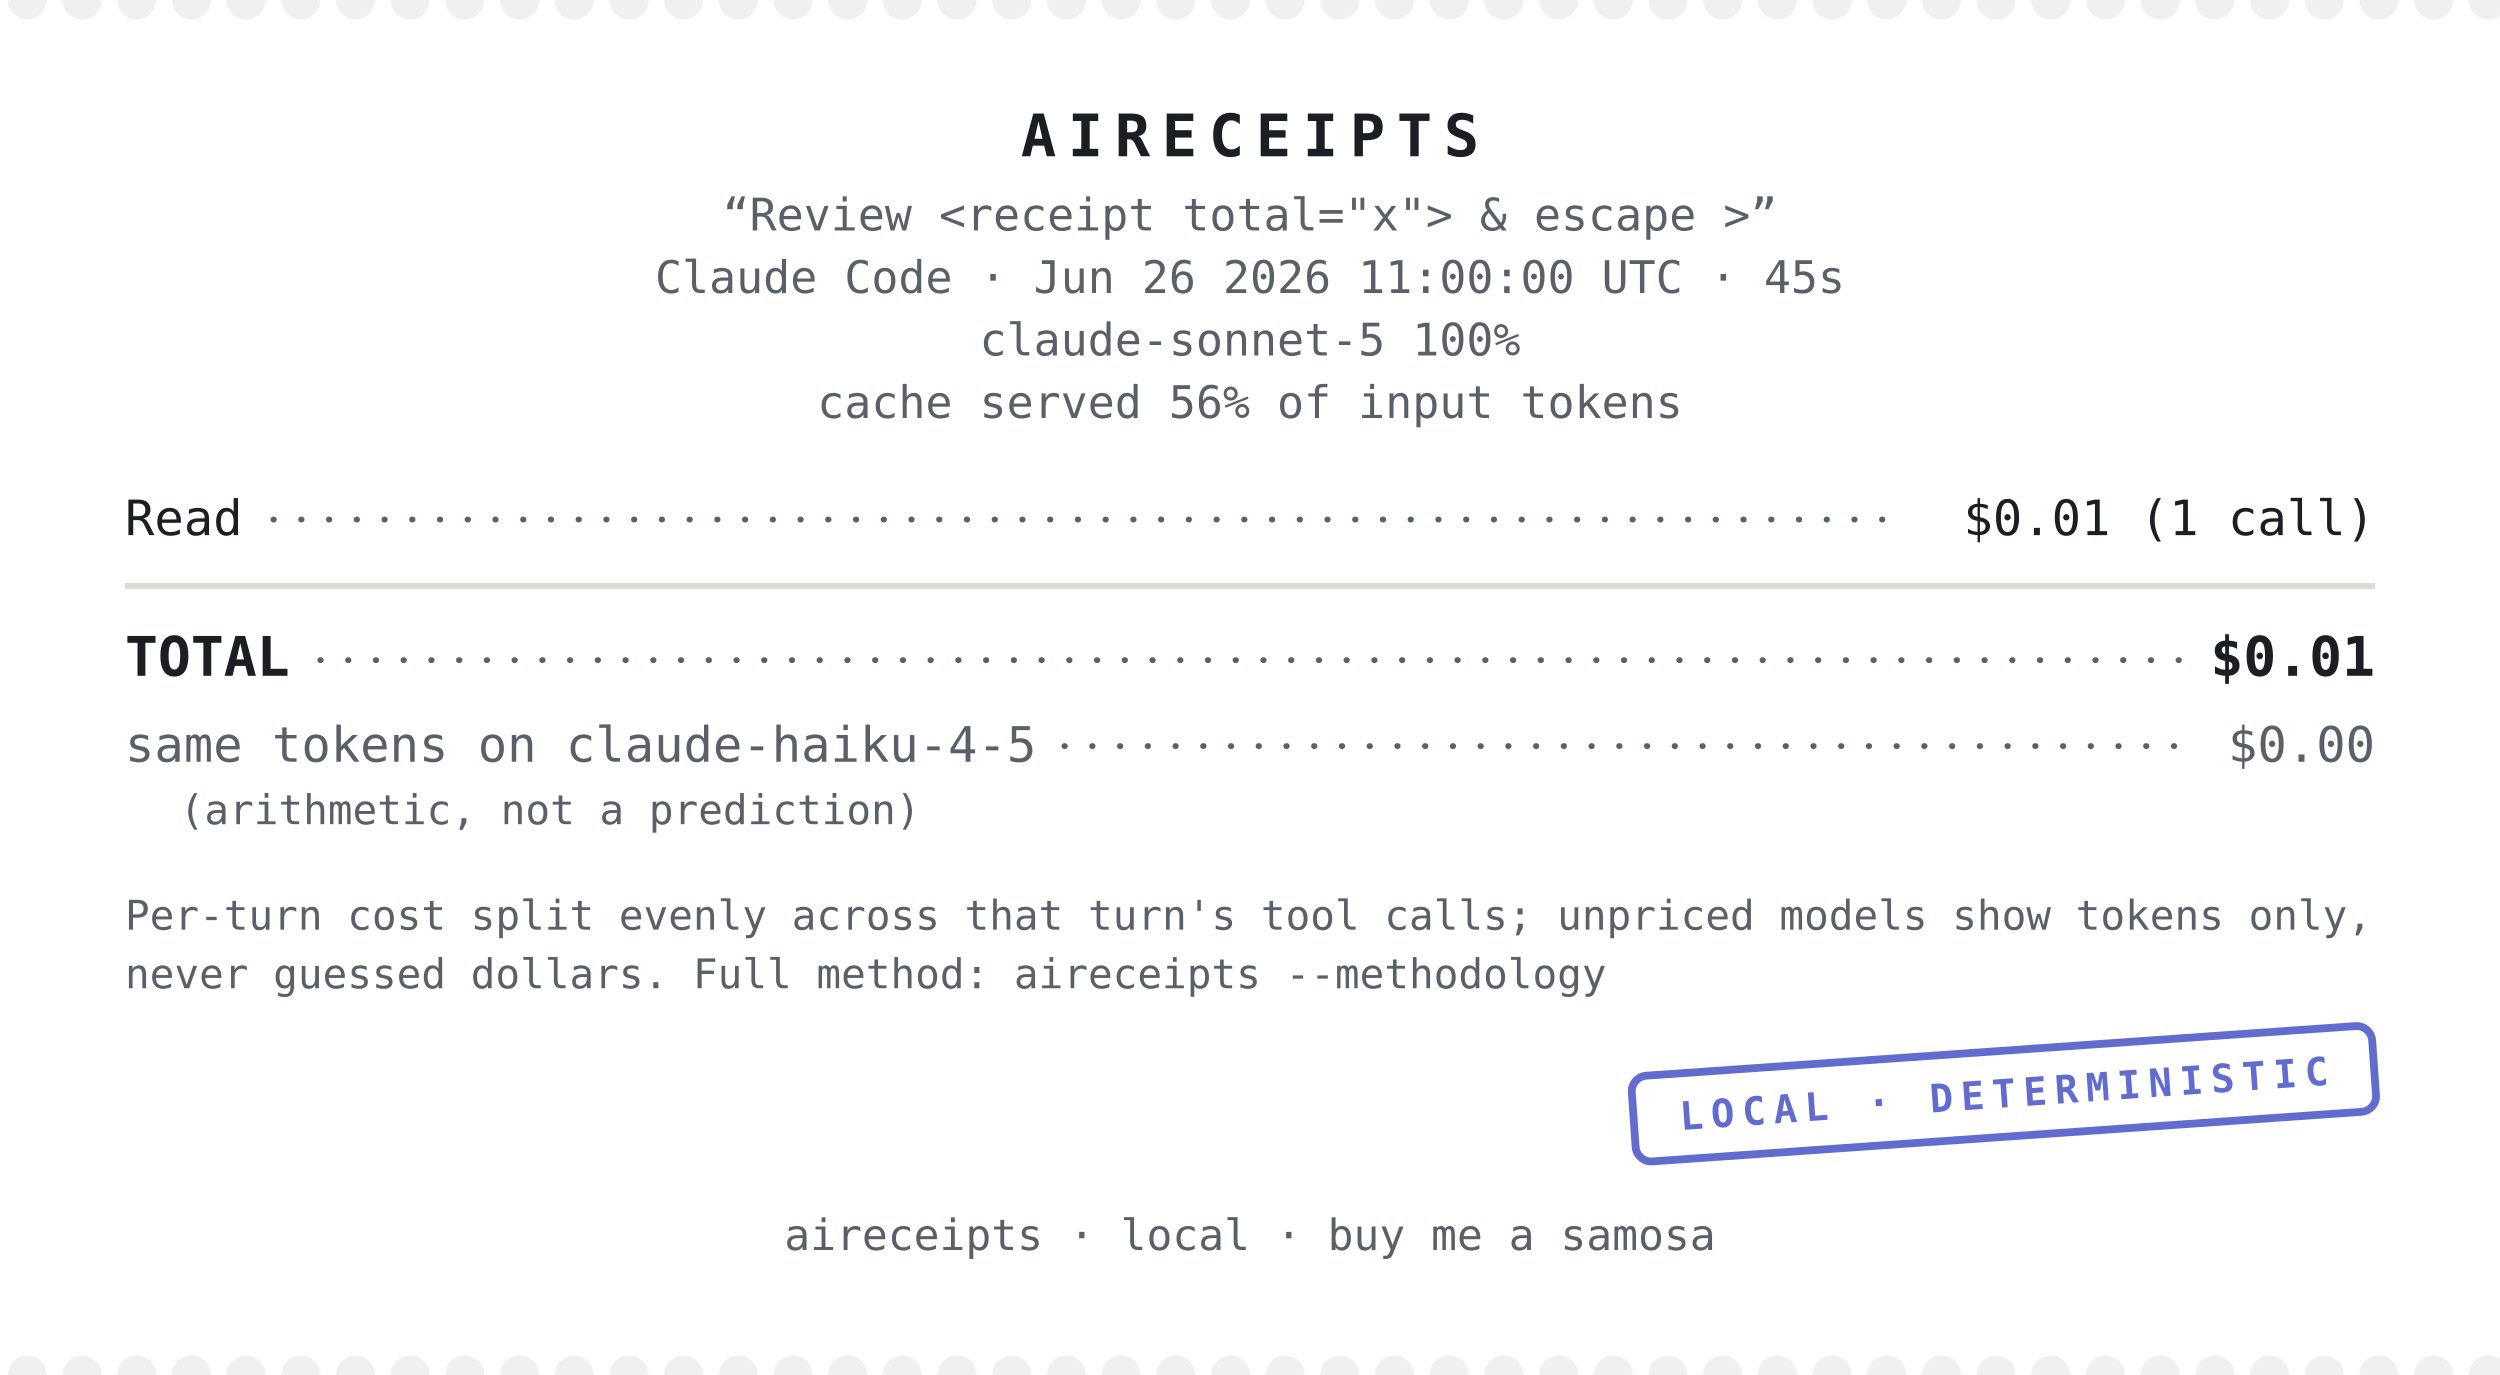
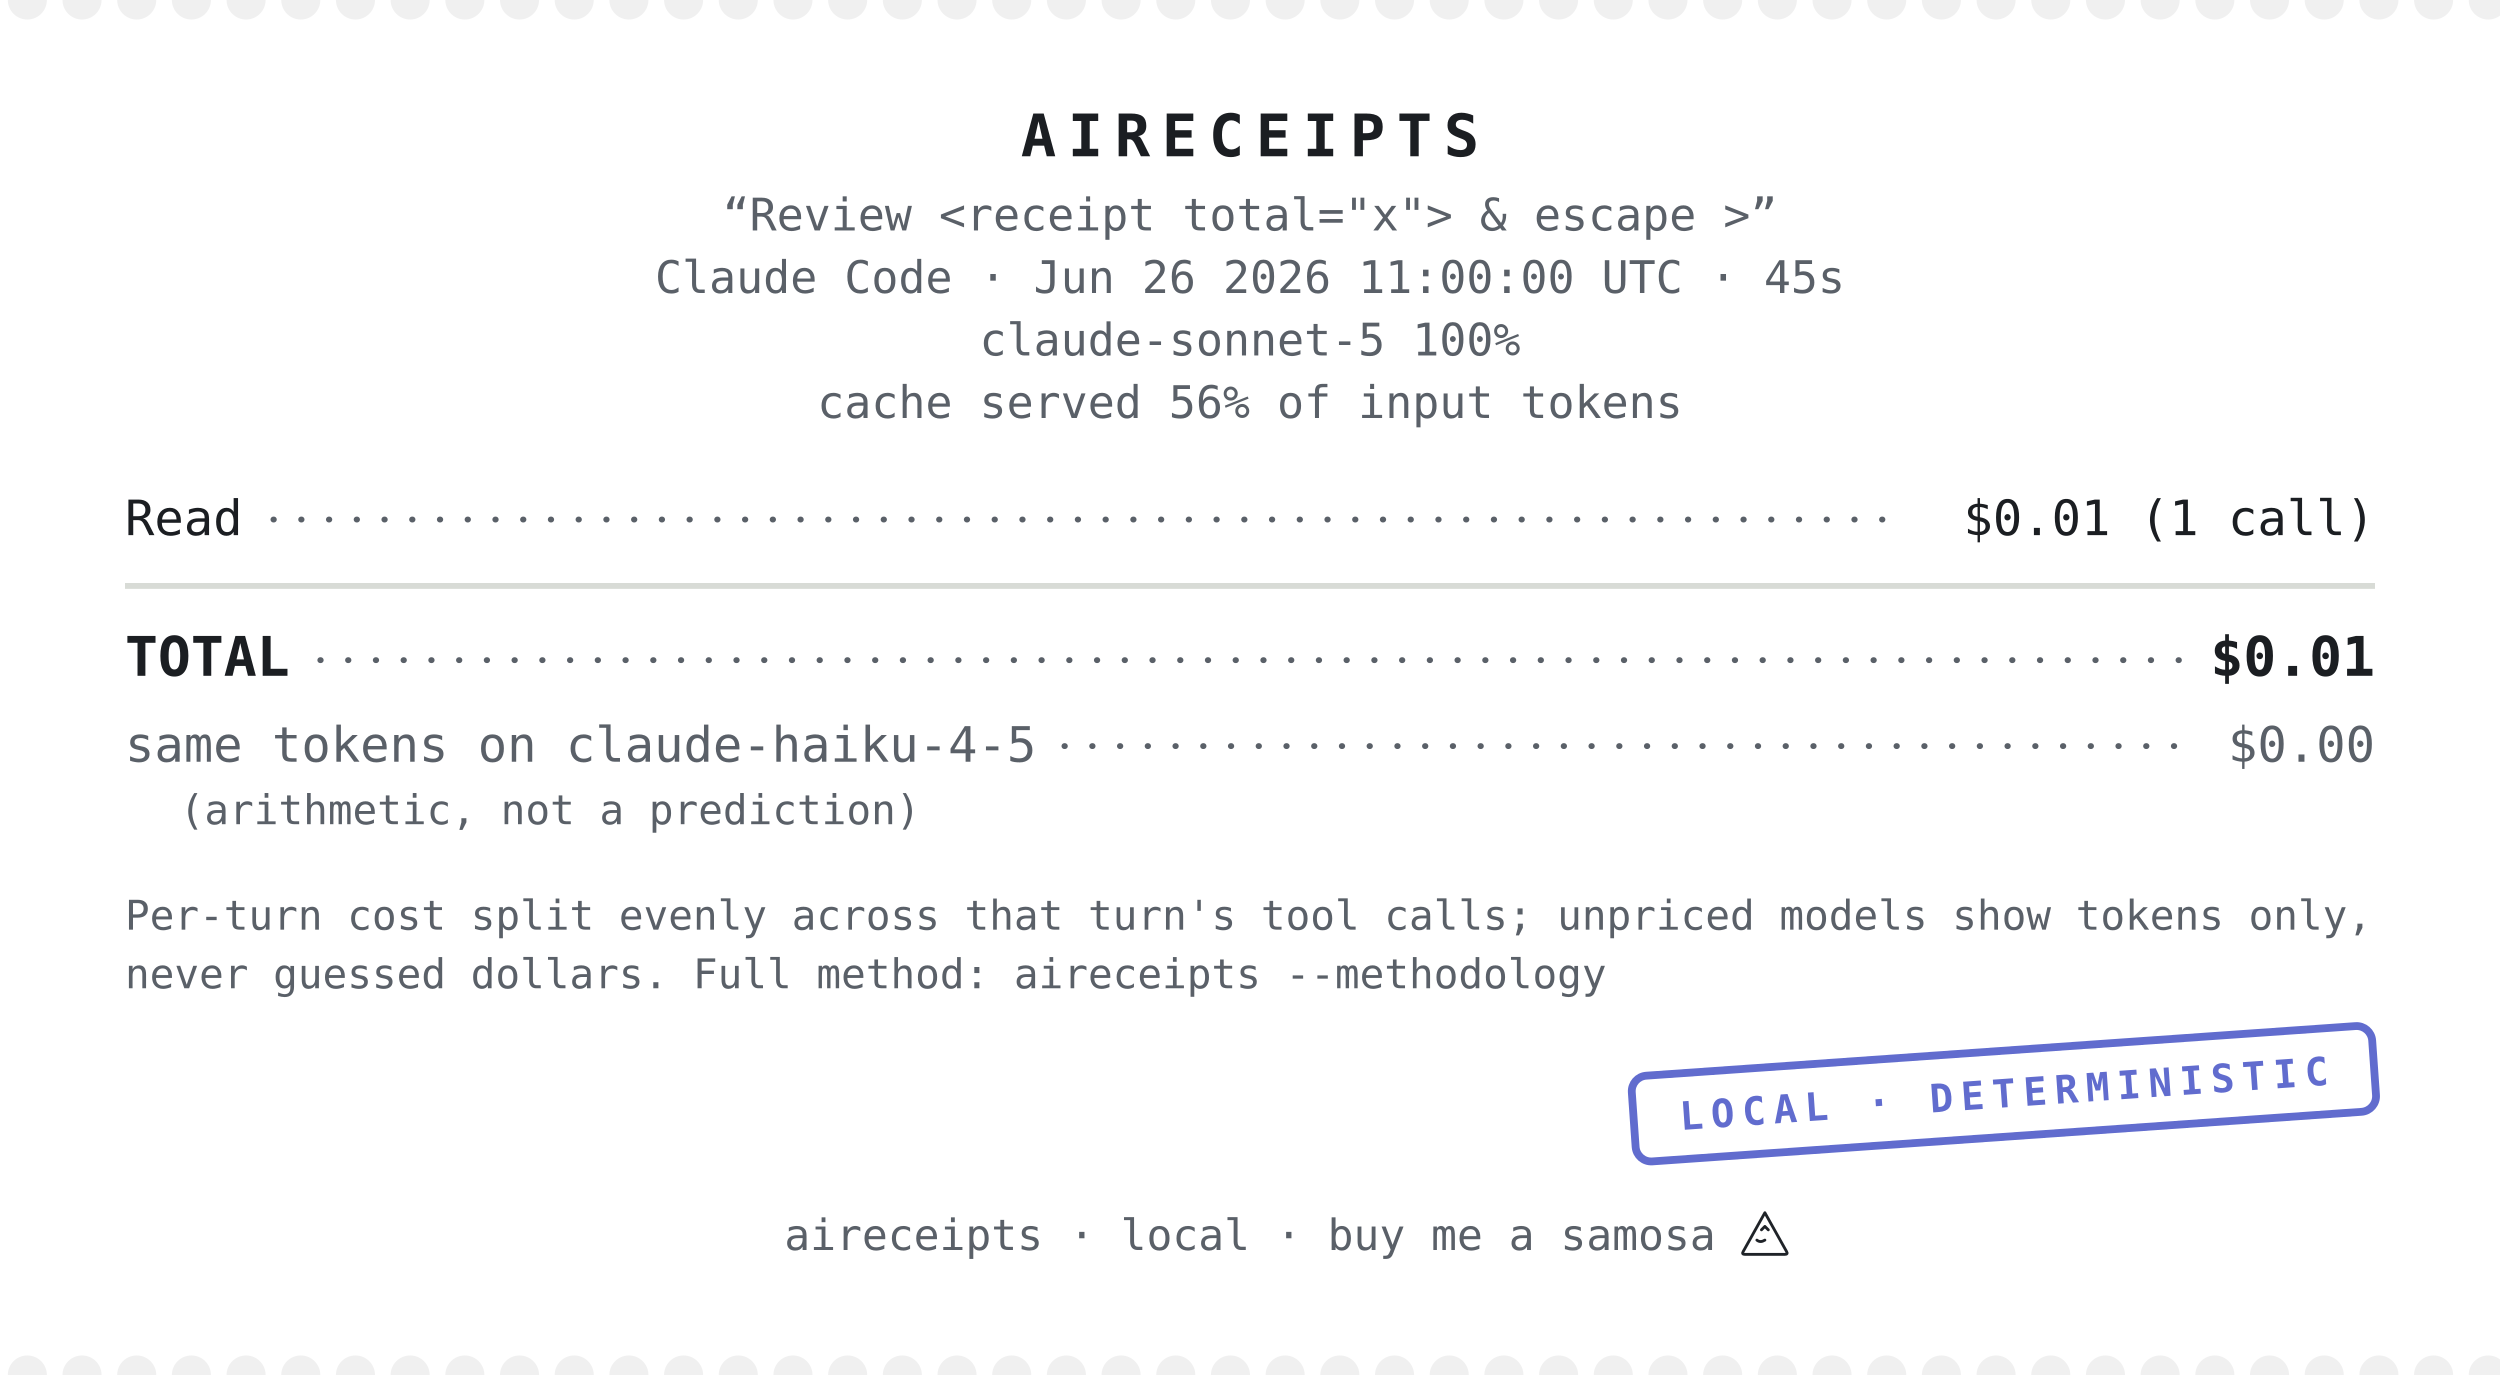
<svg xmlns="http://www.w3.org/2000/svg" width="640" height="352" viewBox="0 0 640 352" font-family="&quot;SF Mono&quot;,&quot;Cascadia Code&quot;,&quot;JetBrains Mono&quot;,Menlo,Consolas,monospace" role="img" aria-label="aireceipts cost receipt">
  <g transform="translate(0 0)">
    <defs>
      <mask id="perf-0" maskUnits="userSpaceOnUse" x="-5" y="-5" width="650" height="362">
        <rect x="0" y="0" width="640" height="352" fill="#FFFFFF" />
        <g class="perf-top">
          <circle cx="7" cy="0" r="5" fill="#000000" />
          <circle cx="21" cy="0" r="5" fill="#000000" />
          <circle cx="35" cy="0" r="5" fill="#000000" />
          <circle cx="49" cy="0" r="5" fill="#000000" />
          <circle cx="63" cy="0" r="5" fill="#000000" />
          <circle cx="77" cy="0" r="5" fill="#000000" />
          <circle cx="91" cy="0" r="5" fill="#000000" />
          <circle cx="105" cy="0" r="5" fill="#000000" />
          <circle cx="119" cy="0" r="5" fill="#000000" />
          <circle cx="133" cy="0" r="5" fill="#000000" />
          <circle cx="147" cy="0" r="5" fill="#000000" />
          <circle cx="161" cy="0" r="5" fill="#000000" />
          <circle cx="175" cy="0" r="5" fill="#000000" />
          <circle cx="189" cy="0" r="5" fill="#000000" />
          <circle cx="203" cy="0" r="5" fill="#000000" />
          <circle cx="217" cy="0" r="5" fill="#000000" />
          <circle cx="231" cy="0" r="5" fill="#000000" />
          <circle cx="245" cy="0" r="5" fill="#000000" />
          <circle cx="259" cy="0" r="5" fill="#000000" />
          <circle cx="273" cy="0" r="5" fill="#000000" />
          <circle cx="287" cy="0" r="5" fill="#000000" />
          <circle cx="301" cy="0" r="5" fill="#000000" />
          <circle cx="315" cy="0" r="5" fill="#000000" />
          <circle cx="329" cy="0" r="5" fill="#000000" />
          <circle cx="343" cy="0" r="5" fill="#000000" />
          <circle cx="357" cy="0" r="5" fill="#000000" />
          <circle cx="371" cy="0" r="5" fill="#000000" />
          <circle cx="385" cy="0" r="5" fill="#000000" />
          <circle cx="399" cy="0" r="5" fill="#000000" />
          <circle cx="413" cy="0" r="5" fill="#000000" />
          <circle cx="427" cy="0" r="5" fill="#000000" />
          <circle cx="441" cy="0" r="5" fill="#000000" />
          <circle cx="455" cy="0" r="5" fill="#000000" />
          <circle cx="469" cy="0" r="5" fill="#000000" />
          <circle cx="483" cy="0" r="5" fill="#000000" />
          <circle cx="497" cy="0" r="5" fill="#000000" />
          <circle cx="511" cy="0" r="5" fill="#000000" />
          <circle cx="525" cy="0" r="5" fill="#000000" />
          <circle cx="539" cy="0" r="5" fill="#000000" />
          <circle cx="553" cy="0" r="5" fill="#000000" />
          <circle cx="567" cy="0" r="5" fill="#000000" />
          <circle cx="581" cy="0" r="5" fill="#000000" />
          <circle cx="595" cy="0" r="5" fill="#000000" />
          <circle cx="609" cy="0" r="5" fill="#000000" />
          <circle cx="623" cy="0" r="5" fill="#000000" />
          <circle cx="637" cy="0" r="5" fill="#000000" />
        </g>
        <g class="perf-bottom">
          <circle cx="7" cy="352" r="5" fill="#000000" />
          <circle cx="21" cy="352" r="5" fill="#000000" />
          <circle cx="35" cy="352" r="5" fill="#000000" />
          <circle cx="49" cy="352" r="5" fill="#000000" />
          <circle cx="63" cy="352" r="5" fill="#000000" />
          <circle cx="77" cy="352" r="5" fill="#000000" />
          <circle cx="91" cy="352" r="5" fill="#000000" />
          <circle cx="105" cy="352" r="5" fill="#000000" />
          <circle cx="119" cy="352" r="5" fill="#000000" />
          <circle cx="133" cy="352" r="5" fill="#000000" />
          <circle cx="147" cy="352" r="5" fill="#000000" />
          <circle cx="161" cy="352" r="5" fill="#000000" />
          <circle cx="175" cy="352" r="5" fill="#000000" />
          <circle cx="189" cy="352" r="5" fill="#000000" />
          <circle cx="203" cy="352" r="5" fill="#000000" />
          <circle cx="217" cy="352" r="5" fill="#000000" />
          <circle cx="231" cy="352" r="5" fill="#000000" />
          <circle cx="245" cy="352" r="5" fill="#000000" />
          <circle cx="259" cy="352" r="5" fill="#000000" />
          <circle cx="273" cy="352" r="5" fill="#000000" />
          <circle cx="287" cy="352" r="5" fill="#000000" />
          <circle cx="301" cy="352" r="5" fill="#000000" />
          <circle cx="315" cy="352" r="5" fill="#000000" />
          <circle cx="329" cy="352" r="5" fill="#000000" />
          <circle cx="343" cy="352" r="5" fill="#000000" />
          <circle cx="357" cy="352" r="5" fill="#000000" />
          <circle cx="371" cy="352" r="5" fill="#000000" />
          <circle cx="385" cy="352" r="5" fill="#000000" />
          <circle cx="399" cy="352" r="5" fill="#000000" />
          <circle cx="413" cy="352" r="5" fill="#000000" />
          <circle cx="427" cy="352" r="5" fill="#000000" />
          <circle cx="441" cy="352" r="5" fill="#000000" />
          <circle cx="455" cy="352" r="5" fill="#000000" />
          <circle cx="469" cy="352" r="5" fill="#000000" />
          <circle cx="483" cy="352" r="5" fill="#000000" />
          <circle cx="497" cy="352" r="5" fill="#000000" />
          <circle cx="511" cy="352" r="5" fill="#000000" />
          <circle cx="525" cy="352" r="5" fill="#000000" />
          <circle cx="539" cy="352" r="5" fill="#000000" />
          <circle cx="553" cy="352" r="5" fill="#000000" />
          <circle cx="567" cy="352" r="5" fill="#000000" />
          <circle cx="581" cy="352" r="5" fill="#000000" />
          <circle cx="595" cy="352" r="5" fill="#000000" />
          <circle cx="609" cy="352" r="5" fill="#000000" />
          <circle cx="623" cy="352" r="5" fill="#000000" />
          <circle cx="637" cy="352" r="5" fill="#000000" />
        </g>
      </mask>
    </defs>
    <rect x="0" y="0" width="640" height="352" fill="#FFFFFF" mask="url(#perf-0)" />
    <text x="320" y="40" font-size="15" fill="#1B1E22" text-anchor="middle" font-weight="700" letter-spacing="3">AIRECEIPTS</text>
    <text x="320" y="59" font-size="11.5" fill="#5A6068" text-anchor="middle">“Review &lt;receipt total="x"&gt; &amp; escape &gt;”</text>
    <text x="320" y="75" font-size="11.5" fill="#5A6068" text-anchor="middle">Claude Code · Jun 26 2026 11:00:00 UTC · 45s</text>
    <text x="320" y="91" font-size="11.5" fill="#5A6068" text-anchor="middle">claude-sonnet-5 100%</text>
    <text x="320" y="107" font-size="11.5" fill="#5A6068" text-anchor="middle">cache served 56% of input tokens</text>
    <text x="32" y="137" font-size="12.5" fill="#1B1E22" text-anchor="start">Read</text>
    <text x="608" y="137" font-size="12.5" fill="#1B1E22" text-anchor="end">$0.01  (1 call)</text>
    <line x1="70" y1="133" x2="487.5" y2="133" stroke="#5A6068" stroke-width="1.5" stroke-linecap="round" stroke-dasharray="0.1 7" />
    <line x1="32" y1="150" x2="608" y2="150" stroke="#D8DBD6" stroke-width="1.5" />
    <text x="32" y="173" font-size="14" fill="#1B1E22" text-anchor="start" font-weight="700">TOTAL</text>
    <text x="608" y="173" font-size="14" fill="#1B1E22" text-anchor="end" font-weight="700">$0.01</text>
    <line x1="82" y1="169" x2="558" y2="169" stroke="#5A6068" stroke-width="1.5" stroke-linecap="round" stroke-dasharray="0.1 7" />
    <text x="32" y="195" font-size="12.5" fill="#5A6068" text-anchor="start" font-weight="400">same tokens on claude-haiku-4-5</text>
    <text x="608" y="195" font-size="12.5" fill="#5A6068" text-anchor="end" font-weight="400">$0.00</text>
    <line x1="272.5" y1="191" x2="562.5" y2="191" stroke="#5A6068" stroke-width="1.5" stroke-linecap="round" stroke-dasharray="0.1 7" />
    <text x="46" y="211" font-size="10.5" fill="#5A6068" text-anchor="start">(arithmetic, not a prediction)</text>
    <text x="32" y="238" font-size="10.5" fill="#5A6068" text-anchor="start">Per-turn cost split evenly across that turn's tool calls; unpriced models show tokens only,</text>
    <text x="32" y="253" font-size="10.5" fill="#5A6068" text-anchor="start">never guessed dollars. Full method: aireceipts --methodology</text>
    <g class="stamp" opacity="0.8" transform="rotate(-4 513 280)">
      <rect x="418" y="269" width="190" height="22" rx="4" fill="none" stroke="#3947C2" stroke-width="2" />
      <text x="513" y="283.5" font-size="10" fill="#3947C2" text-anchor="middle" font-weight="700" letter-spacing="2">LOCAL · DETERMINISTIC</text>
    </g>
    <text x="320" y="320" font-size="11" fill="#5A6068" text-anchor="middle">aireceipts · local · buy me a samosa</text>
+     <g transform="translate(444.8 309) scale(0.292)" fill="none" stroke="#1f2328" stroke-width="2.5" stroke-linejoin="round" stroke-linecap="round">
+       <path d="M24 5 L43 39 Q44.5 41.5 41.5 41.5 H6.5 Q3.5 41.5 5 39 Z" />
+       <path d="M17 29 q3 2.5 7 0" />
+       <path d="M21 20 l3 -3 3 3" />
+     </g>
  </g>
</svg>
